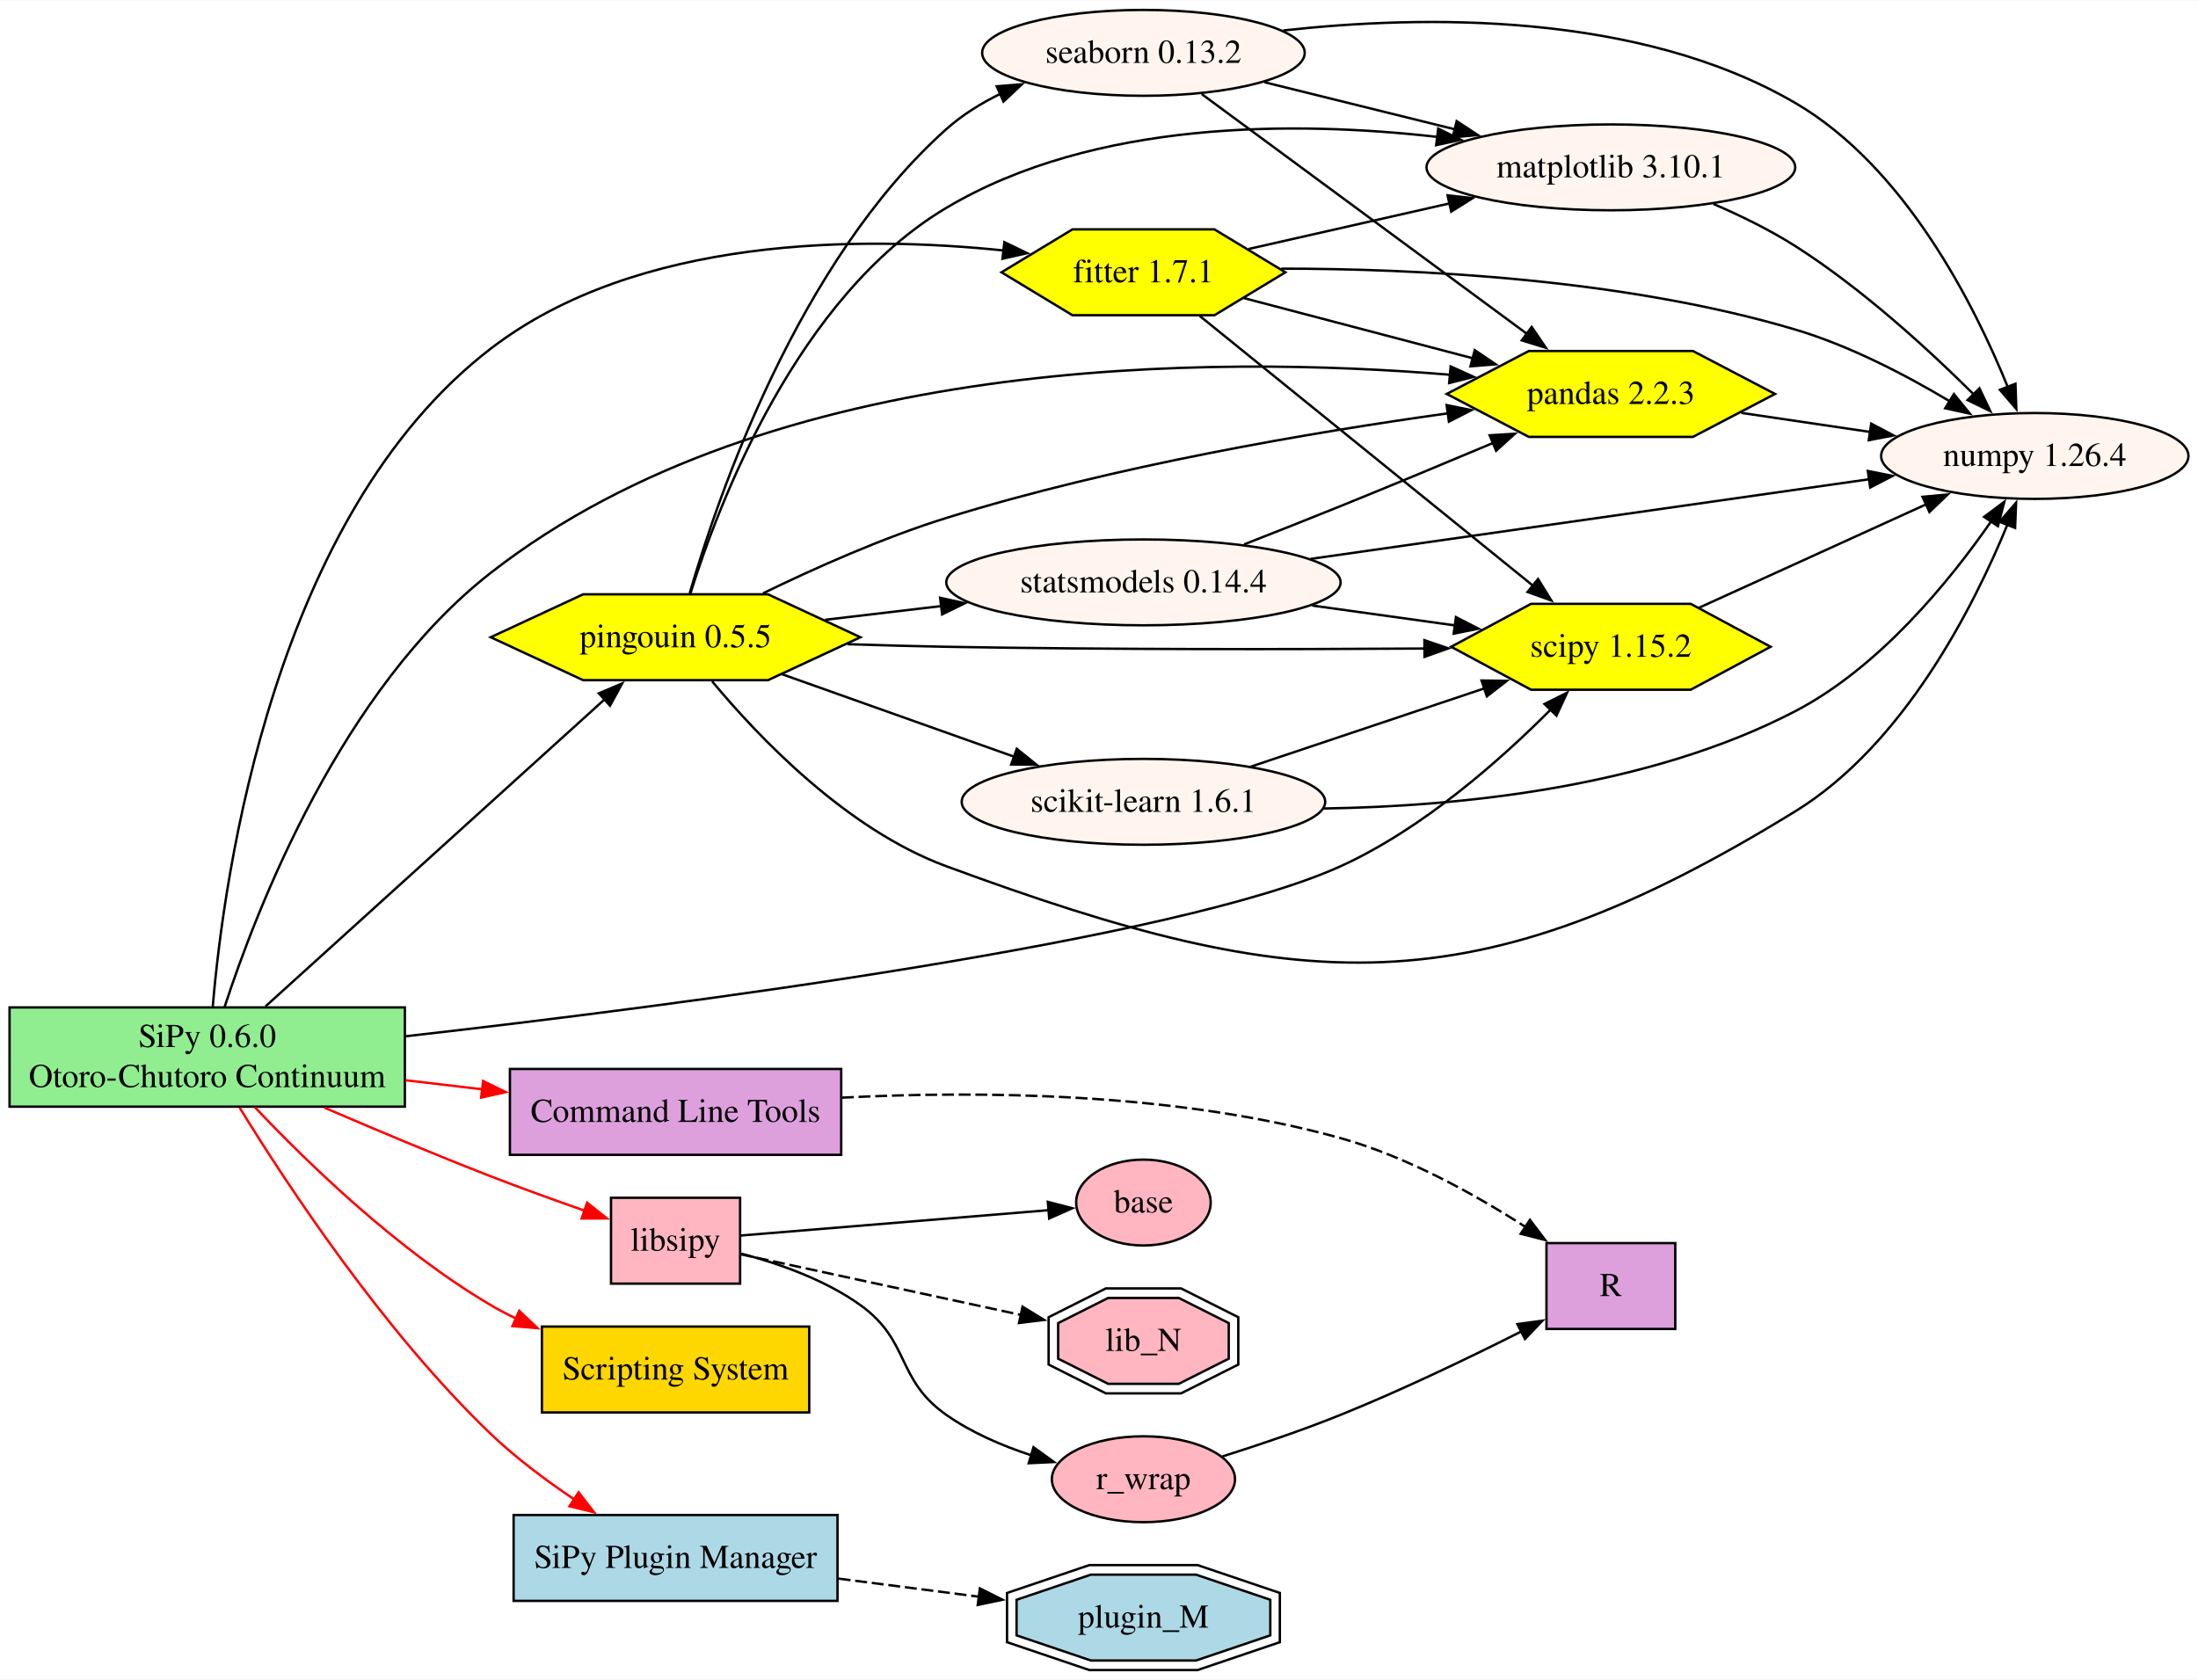
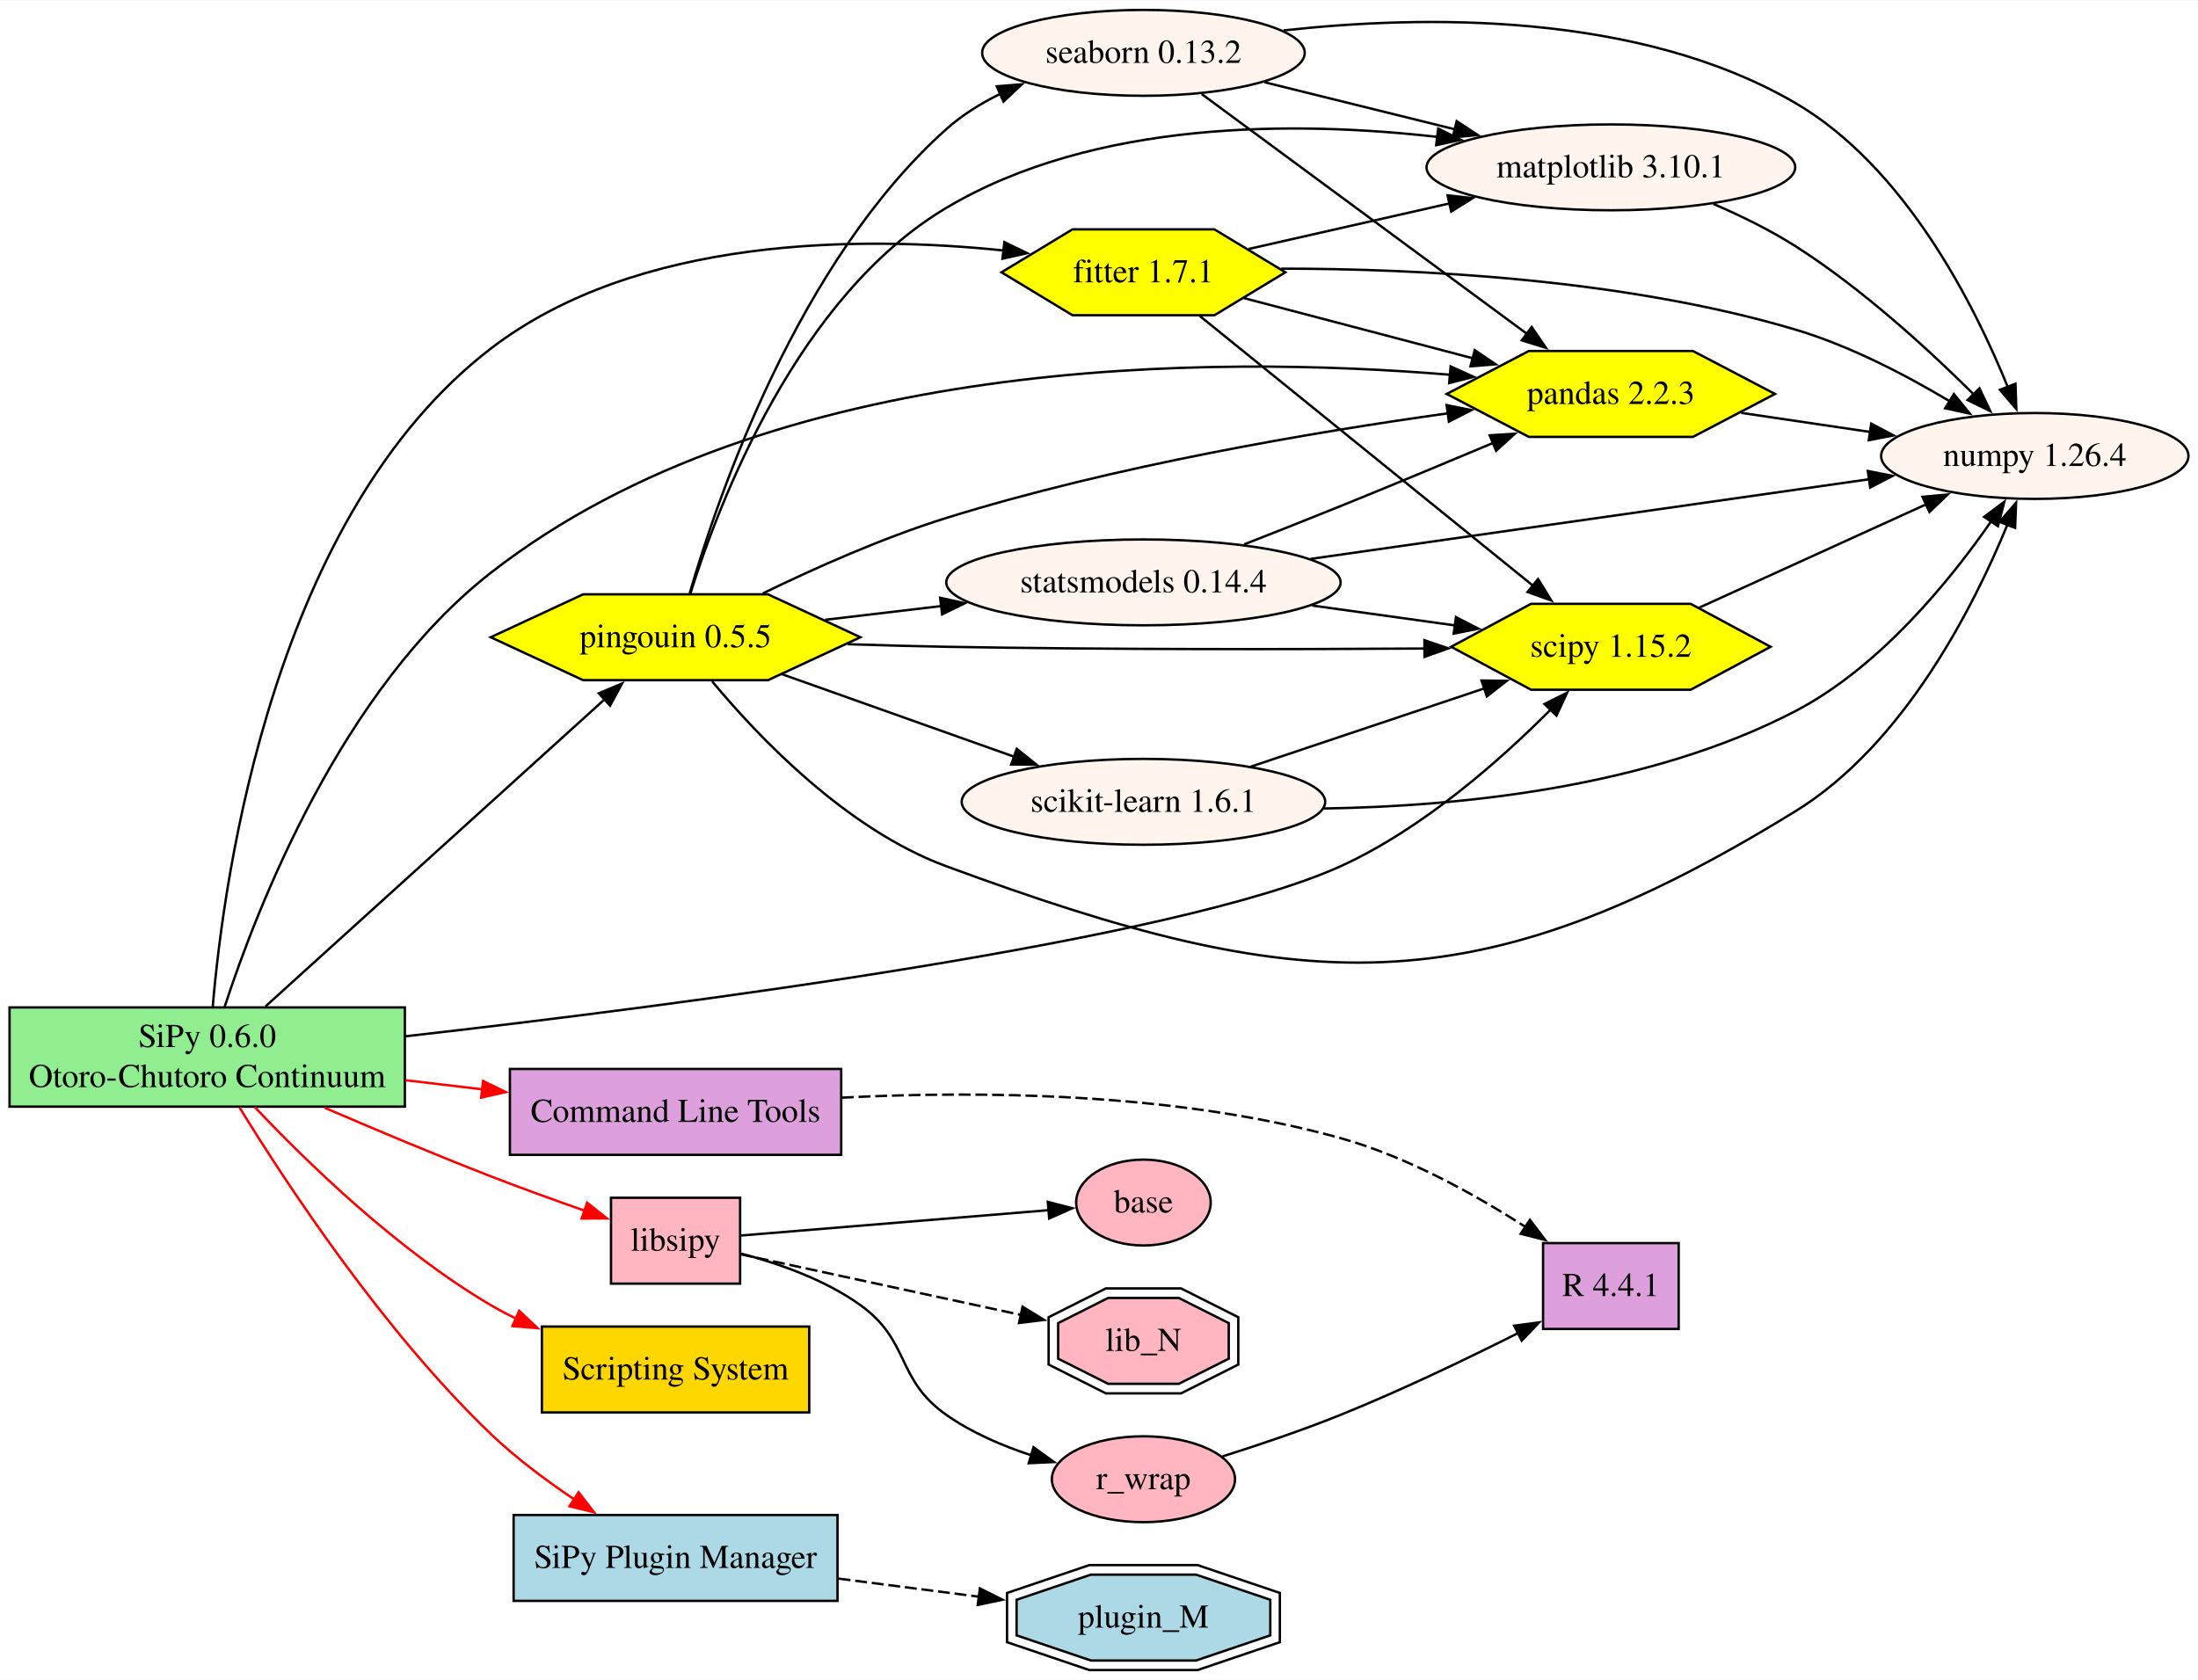
<svg xmlns="http://www.w3.org/2000/svg" width="921pt" height="704pt" viewBox="0.00 0.00 921.42 704.00">
  <g id="graph0" class="graph" transform="scale(1 1) rotate(0) translate(4 700)">
    <polygon fill="white" stroke="none" points="-4,4 -4,-700 917.42,-700 917.42,4 -4,4" />
    <g id="node1" class="node">
      <polygon fill="lightgreen" stroke="black" points="165.72,-277.8 0,-277.8 0,-236.2 165.72,-236.2 165.72,-277.8" />
      <text text-anchor="middle" x="82.86" y="-261.2" font-family="Times,serif" font-size="14.00">SiPy 0.6.0</text>
      <text text-anchor="middle" x="82.86" y="-244.4" font-family="Times,serif" font-size="14.00">Otoro-Chutoro Continuum</text>
    </g>
    <g id="node2" class="node">
      <polygon fill="yellow" stroke="black" points="534.85,-586 505.09,-604 445.59,-604 415.84,-586 445.59,-568 505.09,-568 534.85,-586" />
      <text text-anchor="middle" x="475.34" y="-581.8" font-family="Times,serif" font-size="14.00">fitter 1.7.1</text>
    </g>
    <g id="edge1" class="edge">
      <path fill="none" stroke="black" d="M85.19,-278.19C89.9,-333.77 110.87,-484.22 201.72,-554 263.32,-601.31 357,-601.35 416.93,-595.13" />
      <polygon fill="black" stroke="black" points="417.04,-598.64 426.58,-594.03 416.25,-591.69 417.04,-598.64" />
    </g>
    <g id="node5" class="node">
      <polygon fill="yellow" stroke="black" points="740.09,-535 705.69,-553 636.89,-553 602.49,-535 636.89,-517 705.69,-517 740.09,-535" />
      <text text-anchor="middle" x="671.29" y="-530.8" font-family="Times,serif" font-size="14.00">pandas 2.2.3</text>
    </g>
    <g id="edge2" class="edge">
      <path fill="none" stroke="black" d="M90.18,-278.08C103.66,-319.39 139.23,-411.24 201.72,-460 319.49,-551.89 505.5,-551.24 604,-543.04" />
      <polygon fill="black" stroke="black" points="604.12,-546.54 613.77,-542.17 603.5,-539.57 604.12,-546.54" />
    </g>
    <g id="node6" class="node">
      <polygon fill="yellow" stroke="black" points="356.68,-433 317.94,-451 240.46,-451 201.72,-433 240.46,-415 317.94,-415 356.68,-433" />
      <text text-anchor="middle" x="279.2" y="-428.8" font-family="Times,serif" font-size="14.00">pingouin 0.5.5</text>
    </g>
    <g id="edge3" class="edge">
      <path fill="none" stroke="black" d="M107.3,-278.23C143.06,-310.61 211.14,-372.27 249.7,-407.19" />
      <polygon fill="black" stroke="black" points="247.03,-409.5 256.8,-413.61 251.73,-404.31 247.03,-409.5" />
    </g>
    <g id="node8" class="node">
      <polygon fill="yellow" stroke="black" points="738.24,-429 704.76,-447 637.82,-447 604.34,-429 637.82,-411 704.76,-411 738.24,-429" />
      <text text-anchor="middle" x="671.29" y="-424.8" font-family="Times,serif" font-size="14.00">scipy 1.15.2</text>
    </g>
    <g id="edge4" class="edge">
      <path fill="none" stroke="black" d="M165.84,-265.69C282.41,-278.91 489.51,-305.86 558,-337 592.43,-352.66 625.08,-381.57 646.21,-402.82" />
      <polygon fill="black" stroke="black" points="643.46,-405.01 652.94,-409.75 648.48,-400.14 643.46,-405.01" />
    </g>
    <g id="node11" class="node">
      <polygon fill="lightpink" stroke="black" points="306.26,-198 252.14,-198 252.14,-162 306.26,-162 306.26,-198" />
      <text text-anchor="middle" x="279.2" y="-175.8" font-family="Times,serif" font-size="14.00">libsipy</text>
    </g>
    <g id="edge27" class="edge">
      <path fill="none" stroke="red" d="M132.04,-235.77C153.28,-226.61 178.62,-215.97 201.72,-207 214.51,-202.03 228.65,-196.94 241.25,-192.53" />
      <polygon fill="red" stroke="red" points="242.13,-195.93 250.43,-189.34 239.84,-189.31 242.13,-195.93" />
    </g>
    <g id="node15" class="node">
      <polygon fill="lightblue" stroke="black" points="347.09,-65 211.31,-65 211.31,-29 347.09,-29 347.09,-65" />
      <text text-anchor="middle" x="279.2" y="-42.8" font-family="Times,serif" font-size="14.00">SiPy Plugin Manager</text>
    </g>
    <g id="edge31" class="edge">
      <path fill="none" stroke="red" d="M96.43,-235.82C116.14,-203.76 156.73,-142.07 201.72,-99 212.25,-88.93 224.92,-79.46 236.9,-71.44" />
      <polygon fill="red" stroke="red" points="238.55,-74.54 245.03,-66.15 234.73,-68.67 238.55,-74.54" />
    </g>
    <g id="node17" class="node">
      <polygon fill="gold" stroke="black" points="335.23,-144 223.17,-144 223.17,-108 335.23,-108 335.23,-144" />
      <text text-anchor="middle" x="279.2" y="-121.8" font-family="Times,serif" font-size="14.00">Scripting System</text>
    </g>
    <g id="edge33" class="edge">
      <path fill="none" stroke="red" d="M102.84,-235.98C124.7,-212.86 162.66,-175.95 201.72,-153 205.1,-151.01 208.65,-149.14 212.29,-147.38" />
      <polygon fill="red" stroke="red" points="213.66,-150.6 221.36,-143.33 210.8,-144.21 213.66,-150.6" />
    </g>
    <g id="node18" class="node">
      <polygon fill="plum" stroke="black" points="348.64,-252 209.76,-252 209.76,-216 348.64,-216 348.64,-252" />
      <text text-anchor="middle" x="279.2" y="-229.8" font-family="Times,serif" font-size="14.00">Command Line Tools</text>
    </g>
    <g id="edge34" class="edge">
      <path fill="none" stroke="red" d="M166,-247.28C176.65,-246.02 187.55,-244.73 198.16,-243.47" />
      <polygon fill="red" stroke="red" points="198.52,-246.95 208.04,-242.3 197.7,-240 198.52,-246.95" />
    </g>
    <g id="node3" class="node">
      <ellipse fill="seashell" stroke="black" cx="671.29" cy="-630" rx="77.29" ry="18" />
      <text text-anchor="middle" x="671.29" y="-625.8" font-family="Times,serif" font-size="14.00">matplotlib 3.10.1</text>
    </g>
    <g id="edge5" class="edge">
      <path fill="none" stroke="black" d="M519.39,-595.77C544.21,-601.4 575.96,-608.6 603.92,-614.94" />
      <polygon fill="black" stroke="black" points="602.82,-618.28 613.35,-617.08 604.37,-611.46 602.82,-618.28" />
    </g>
    <g id="node4" class="node">
      <ellipse fill="seashell" stroke="black" cx="849" cy="-509" rx="64.42" ry="18" />
      <text text-anchor="middle" x="849" y="-504.8" font-family="Times,serif" font-size="14.00">numpy 1.26.4</text>
    </g>
    <g id="edge6" class="edge">
      <path fill="none" stroke="black" d="M533.1,-587.53C589.04,-587.53 676.38,-583.46 748.58,-562 771.36,-555.23 794.91,-542.95 813.37,-531.91" />
      <polygon fill="black" stroke="black" points="815.09,-534.96 821.78,-526.74 811.43,-529 815.09,-534.96" />
    </g>
    <g id="edge7" class="edge">
      <path fill="none" stroke="black" d="M517.47,-575.18C545.4,-567.84 582.7,-558.03 613.46,-549.94" />
      <polygon fill="black" stroke="black" points="614.22,-553.36 623,-547.43 612.44,-546.59 614.22,-553.36" />
    </g>
    <g id="edge8" class="edge">
      <path fill="none" stroke="black" d="M498.97,-567.68C533.48,-539.75 599.37,-486.41 638.61,-454.64" />
      <polygon fill="black" stroke="black" points="640.76,-457.41 646.33,-448.4 636.36,-451.97 640.76,-457.41" />
    </g>
    <g id="edge9" class="edge">
      <path fill="none" stroke="black" d="M714.29,-614.65C725.78,-609.71 737.99,-603.74 748.58,-597 776.54,-579.22 804.44,-553.67 823.54,-534.67" />
      <polygon fill="black" stroke="black" points="825.8,-537.36 830.35,-527.79 820.82,-532.44 825.8,-537.36" />
    </g>
    <g id="edge10" class="edge">
      <path fill="none" stroke="black" d="M725.96,-527.06C743.02,-524.53 762.1,-521.71 780.03,-519.06" />
      <polygon fill="black" stroke="black" points="780.43,-522.54 789.81,-517.61 779.4,-515.61 780.43,-522.54" />
    </g>
    <g id="edge11" class="edge">
      <path fill="none" stroke="black" d="M285.43,-451.36C297.32,-489.3 330.3,-575.88 392.68,-613 454.86,-650 539.36,-649.51 598.75,-642.74" />
      <polygon fill="black" stroke="black" points="598.91,-646.25 608.4,-641.55 598.05,-639.3 598.91,-646.25" />
    </g>
    <g id="edge12" class="edge">
      <path fill="none" stroke="black" d="M294.53,-414.52C313.87,-391.25 350.77,-352.45 392.68,-337 541.4,-282.16 613.56,-276.98 748.58,-360 794.12,-388 823.33,-445.58 837.6,-480.39" />
      <polygon fill="black" stroke="black" points="834.24,-481.39 841.16,-489.41 840.75,-478.83 834.24,-481.39" />
    </g>
    <g id="edge13" class="edge">
      <path fill="none" stroke="black" d="M315.85,-451.41C337.57,-461.98 366.16,-474.74 392.68,-483 462.88,-504.85 546.06,-518.94 602.95,-526.87" />
      <polygon fill="black" stroke="black" points="602.44,-530.33 612.82,-528.21 603.39,-523.39 602.44,-530.33" />
    </g>
    <g id="node7" class="node">
      <ellipse fill="seashell" stroke="black" cx="475.34" cy="-678" rx="67.62" ry="18" />
      <text text-anchor="middle" x="475.34" y="-673.8" font-family="Times,serif" font-size="14.00">seaborn 0.13.2</text>
    </g>
    <g id="edge14" class="edge">
      <path fill="none" stroke="black" d="M285.13,-451.42C296.91,-492.11 330.47,-590.41 392.68,-646 399.31,-651.92 407.16,-656.8 415.33,-660.82" />
      <polygon fill="black" stroke="black" points="413.84,-663.98 424.4,-664.83 416.67,-657.58 413.84,-663.98" />
    </g>
    <g id="edge15" class="edge">
      <path fill="none" stroke="black" d="M351.3,-430.09C365.03,-429.63 379.3,-429.24 392.68,-429 460.53,-427.79 537.72,-427.91 593.46,-428.27" />
      <polygon fill="black" stroke="black" points="593.12,-431.77 603.15,-428.33 593.17,-424.77 593.12,-431.77" />
    </g>
    <g id="node9" class="node">
      <ellipse fill="seashell" stroke="black" cx="475.34" cy="-364" rx="76.2" ry="18" />
      <text text-anchor="middle" x="475.34" y="-359.8" font-family="Times,serif" font-size="14.00">scikit-learn 1.6.1</text>
    </g>
    <g id="edge16" class="edge">
      <path fill="none" stroke="black" d="M323.77,-417.52C352.67,-407.24 390.78,-393.7 421.42,-382.81" />
      <polygon fill="black" stroke="black" points="422.24,-386.23 430.49,-379.58 419.9,-379.64 422.24,-386.23" />
    </g>
    <g id="node10" class="node">
      <ellipse fill="seashell" stroke="black" cx="475.34" cy="-456" rx="82.66" ry="18" />
      <text text-anchor="middle" x="475.34" y="-451.8" font-family="Times,serif" font-size="14.00">statsmodels 0.14.4</text>
    </g>
    <g id="edge17" class="edge">
      <path fill="none" stroke="black" d="M341.9,-440.31C357.41,-442.15 374.33,-444.15 390.72,-446.09" />
      <polygon fill="black" stroke="black" points="390.11,-449.55 400.46,-447.25 390.94,-442.59 390.11,-449.55" />
    </g>
    <g id="edge18" class="edge">
      <path fill="none" stroke="black" d="M526.04,-665.7C550.39,-659.67 580.01,-652.34 606.06,-645.9" />
      <polygon fill="black" stroke="black" points="606.65,-649.36 615.52,-643.56 604.97,-642.56 606.65,-649.36" />
    </g>
    <g id="edge19" class="edge">
      <path fill="none" stroke="black" d="M534.03,-687.39C592.26,-693.86 682.76,-695.4 748.58,-657 794.54,-630.19 823.6,-572.65 837.74,-537.74" />
      <polygon fill="black" stroke="black" points="840.9,-539.27 841.26,-528.68 834.38,-536.74 840.9,-539.27" />
    </g>
    <g id="edge20" class="edge">
      <path fill="none" stroke="black" d="M499.74,-660.75C533.78,-635.65 597.18,-588.91 636.35,-560.02" />
      <polygon fill="black" stroke="black" points="638.09,-563.09 644.06,-554.34 633.94,-557.46 638.09,-563.09" />
    </g>
    <g id="edge21" class="edge">
      <path fill="none" stroke="black" d="M708.27,-445.38C735.81,-457.92 773.95,-475.29 803.43,-488.71" />
      <polygon fill="black" stroke="black" points="801.93,-491.87 812.48,-492.83 804.83,-485.5 801.93,-491.87" />
    </g>
    <g id="edge22" class="edge">
      <path fill="none" stroke="black" d="M550.89,-361.2C608.03,-362.08 687.22,-370.02 748.58,-402 783.92,-420.41 813.33,-456.54 830.78,-481.69" />
      <polygon fill="black" stroke="black" points="827.75,-483.46 836.24,-489.81 833.56,-479.56 827.75,-483.46" />
    </g>
    <g id="edge23" class="edge">
      <path fill="none" stroke="black" d="M520.35,-378.75C549.42,-388.49 587.64,-401.3 618.22,-411.55" />
      <polygon fill="black" stroke="black" points="617.08,-414.86 627.67,-414.72 619.3,-408.22 617.08,-414.86" />
    </g>
    <g id="edge24" class="edge">
      <path fill="none" stroke="black" d="M545.38,-465.84C612.25,-475.38 713.07,-489.76 779.69,-499.26" />
      <polygon fill="black" stroke="black" points="779.01,-502.7 789.4,-500.64 780,-495.77 779.01,-502.7" />
    </g>
    <g id="edge25" class="edge">
      <path fill="none" stroke="black" d="M517.54,-471.93C530.51,-477.01 544.88,-482.68 558,-488 578.99,-496.5 602.08,-506.12 621.84,-514.43" />
      <polygon fill="black" stroke="black" points="620.47,-517.66 631.04,-518.31 623.19,-511.2 620.47,-517.66" />
    </g>
    <g id="edge26" class="edge">
      <path fill="none" stroke="black" d="M546.09,-446.29C565.61,-443.57 586.72,-440.63 605.92,-437.96" />
      <polygon fill="black" stroke="black" points="606.35,-441.43 615.77,-436.59 605.39,-434.5 606.35,-441.43" />
    </g>
    <g id="node12" class="node">
      <ellipse fill="lightpink" stroke="black" cx="475.34" cy="-196" rx="28.2" ry="18" />
      <text text-anchor="middle" x="475.34" y="-191.8" font-family="Times,serif" font-size="14.00">base</text>
    </g>
    <g id="edge28" class="edge">
      <path fill="none" stroke="black" d="M306.39,-182.16C339.68,-184.9 397.45,-189.66 435.79,-192.82" />
      <polygon fill="black" stroke="black" points="435.25,-196.29 445.51,-193.62 435.83,-189.31 435.25,-196.29" />
    </g>
    <g id="node13" class="node">
      <ellipse fill="lightpink" stroke="black" cx="475.34" cy="-80" rx="38.39" ry="18" />
      <text text-anchor="middle" x="475.34" y="-75.8" font-family="Times,serif" font-size="14.00">r_wrap</text>
    </g>
    <g id="edge29" class="edge">
      <path fill="none" stroke="black" d="M306.74,-174.58C322.33,-170.48 341.82,-163.68 356.68,-153 377.77,-137.85 371.45,-121.94 392.68,-107 403.25,-99.57 416,-94.07 428.25,-90.06" />
      <polygon fill="black" stroke="black" points="429.25,-93.41 437.84,-87.21 427.25,-86.71 429.25,-93.41" />
    </g>
    <g id="node14" class="node">
      <polygon fill="lightpink" stroke="black" points="511.1,-130.54 511.1,-145.46 490.15,-156 460.53,-156 439.59,-145.46 439.59,-130.54 460.53,-120 490.15,-120 511.1,-130.54" />
      <polygon fill="none" stroke="black" points="515.1,-128.08 515.1,-147.92 491.1,-160 459.58,-160 435.59,-147.92 435.59,-128.08 459.58,-116 491.1,-116 515.1,-128.08" />
      <text text-anchor="middle" x="475.34" y="-133.8" font-family="Times,serif" font-size="14.00">lib_N</text>
    </g>
    <g id="edge30" class="edge">
      <path fill="none" stroke="black" stroke-dasharray="5,2" d="M306.39,-174.34C336.4,-167.84 386.3,-157.05 423.92,-148.91" />
      <polygon fill="black" stroke="black" points="424.66,-152.33 433.69,-146.79 423.18,-145.49 424.66,-152.33" />
    </g>
    <g id="node19" class="node">
-       <polygon fill="plum" stroke="black" points="698.29,-179 644.29,-179 644.29,-143 698.29,-143 698.29,-179" />
-       <text text-anchor="middle" x="671.29" y="-156.8" font-family="Times,serif" font-size="14.00">R</text>
+       <polygon fill="plum" stroke="black" points="699.71,-179 642.87,-179 642.87,-143 699.71,-143 699.71,-179" />
+       <text text-anchor="middle" x="671.29" y="-156.8" font-family="Times,serif" font-size="14.00">R 4.4.1</text>
    </g>
    <g id="edge35" class="edge">
-       <path fill="none" stroke="black" d="M508.49,-89.57C523.67,-94.36 541.94,-100.51 558,-107 583.86,-117.44 612.14,-131.06 633.86,-142.01" />
-       <polygon fill="black" stroke="black" points="632.1,-145.04 642.6,-146.46 635.28,-138.8 632.1,-145.04" />
+       <path fill="none" stroke="black" d="M508.49,-89.57C523.67,-94.36 541.94,-100.51 558,-107 583.34,-117.23 611.01,-130.52 632.55,-141.35" />
+       <polygon fill="black" stroke="black" points="630.74,-144.35 641.24,-145.76 633.91,-138.11 630.74,-144.35" />
    </g>
    <g id="node16" class="node">
      <polygon fill="lightblue" stroke="black" points="528.52,-14.54 528.52,-29.46 497.37,-40 453.31,-40 422.16,-29.46 422.16,-14.54 453.31,-4 497.37,-4 528.52,-14.54" />
      <polygon fill="none" stroke="black" points="532.52,-11.68 532.52,-32.32 498.03,-44 452.66,-44 418.16,-32.32 418.16,-11.68 452.66,0 498.03,0 532.52,-11.68" />
      <text text-anchor="middle" x="475.34" y="-17.8" font-family="Times,serif" font-size="14.00">plugin_M</text>
    </g>
    <g id="edge32" class="edge">
      <path fill="none" stroke="black" stroke-dasharray="5,2" d="M347.56,-38.33C366.6,-35.87 387.34,-33.2 406.41,-30.75" />
      <polygon fill="black" stroke="black" points="406.77,-34.23 416.24,-29.48 405.87,-27.29 406.77,-34.23" />
    </g>
    <g id="edge36" class="edge">
      <path fill="none" stroke="black" stroke-dasharray="5,2" d="M348.92,-239.97C405.99,-242.88 488.73,-242.32 558,-223 585.78,-215.25 614.18,-199.48 635.48,-185.78" />
      <polygon fill="black" stroke="black" points="637.35,-188.74 643.76,-180.3 633.49,-182.9 637.35,-188.74" />
    </g>
  </g>
</svg>
